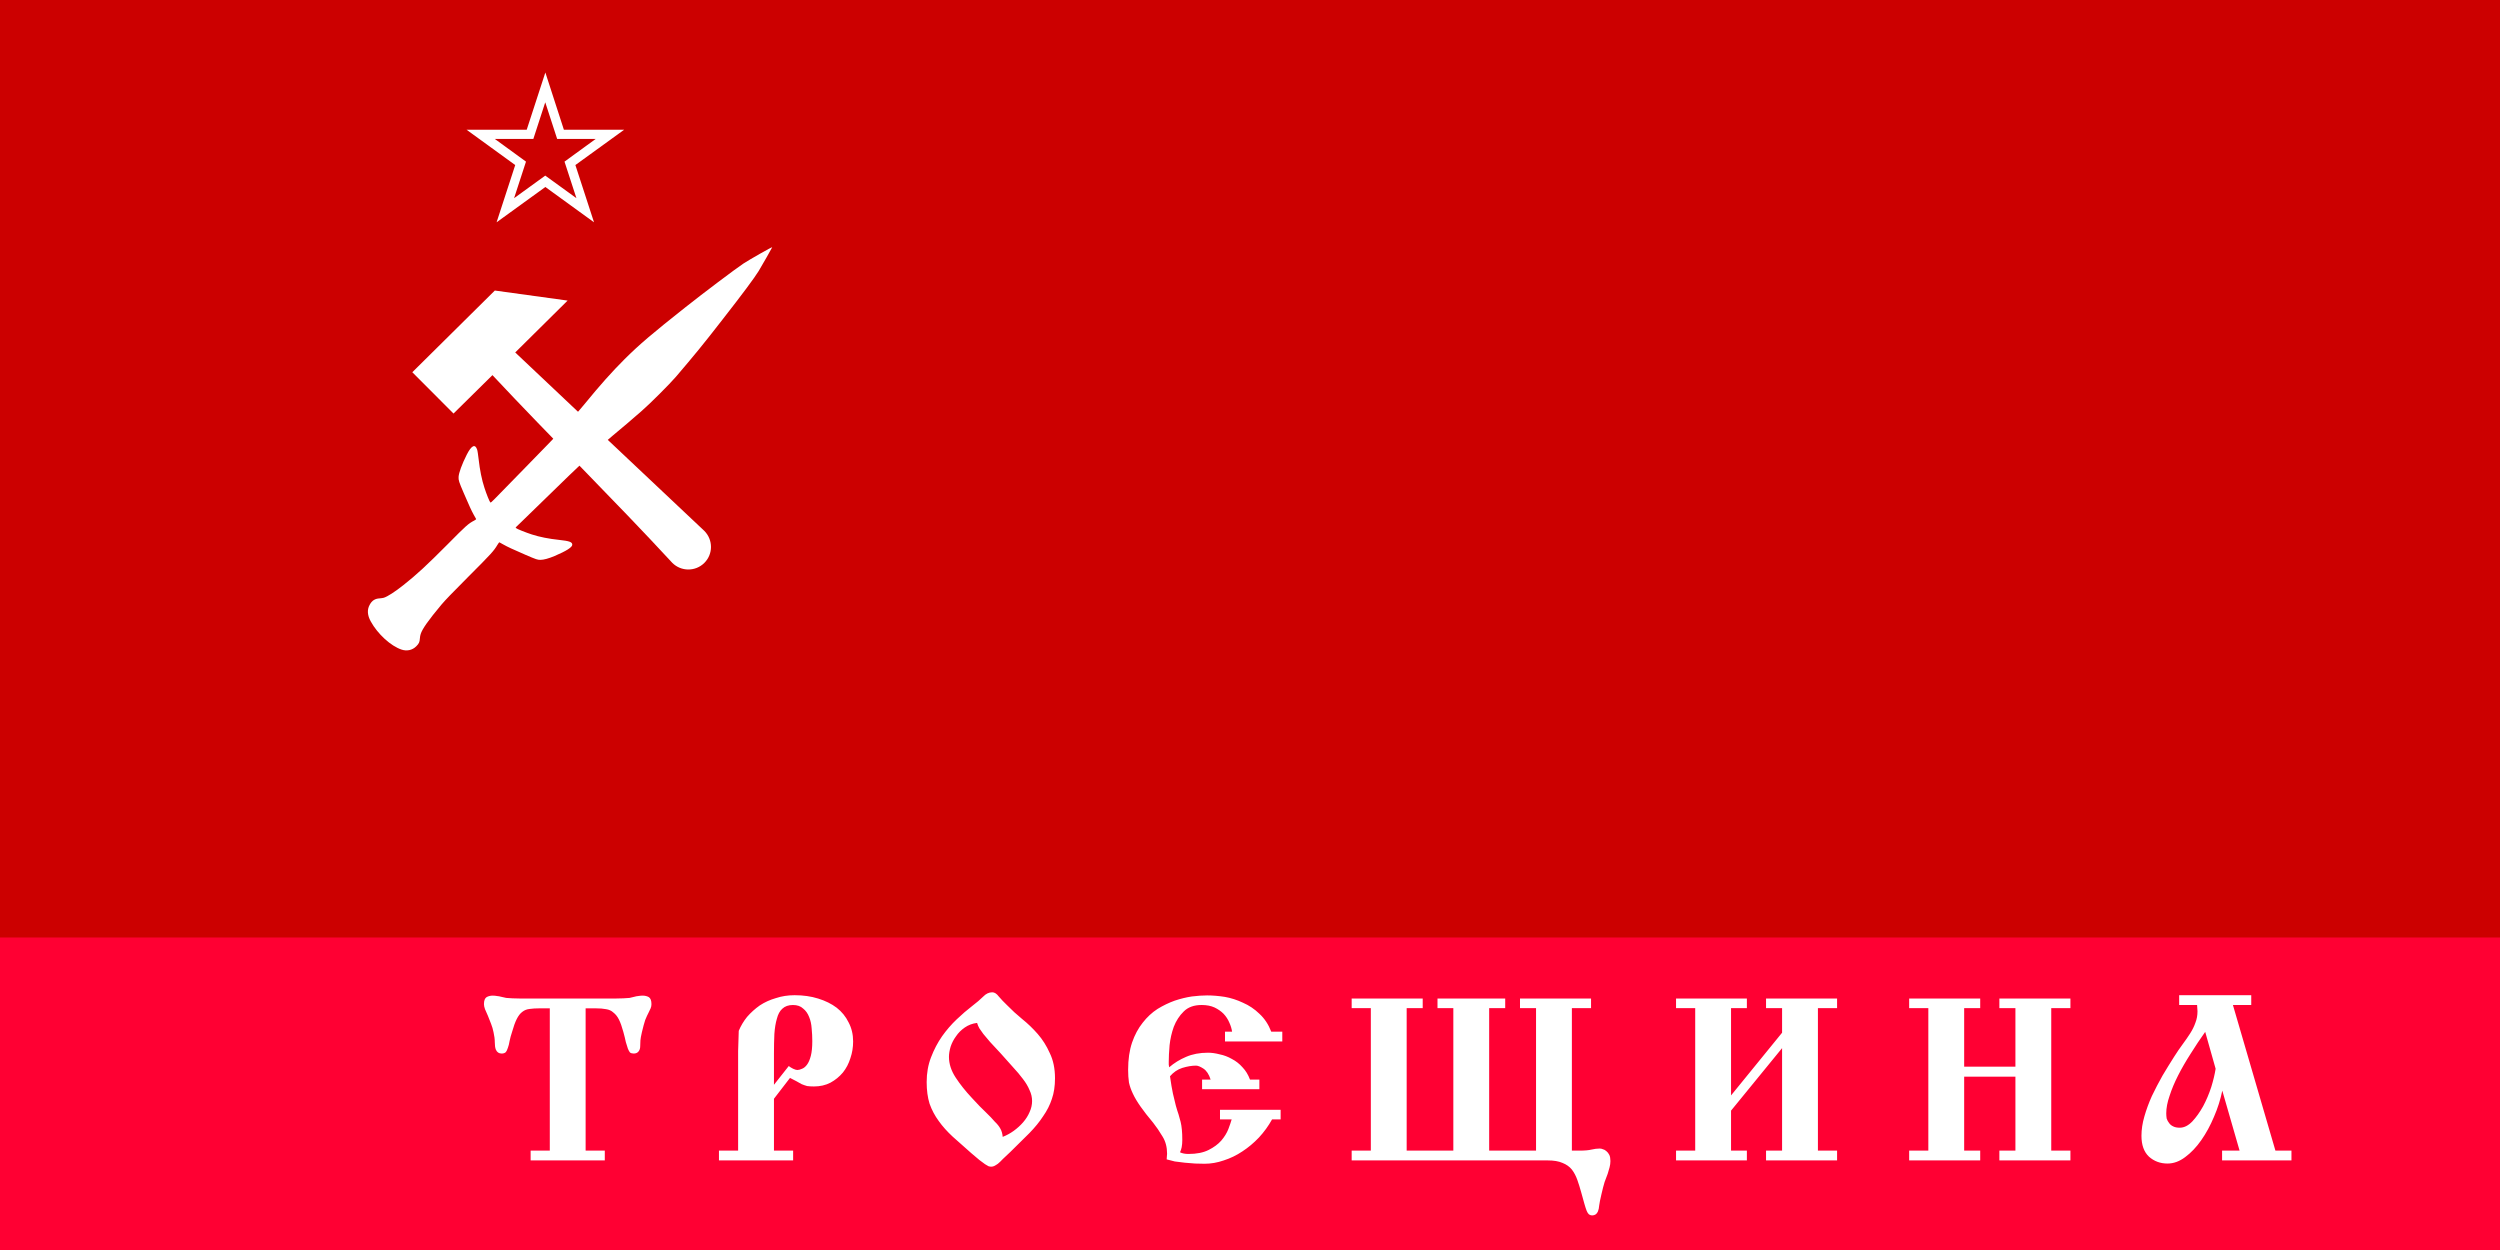
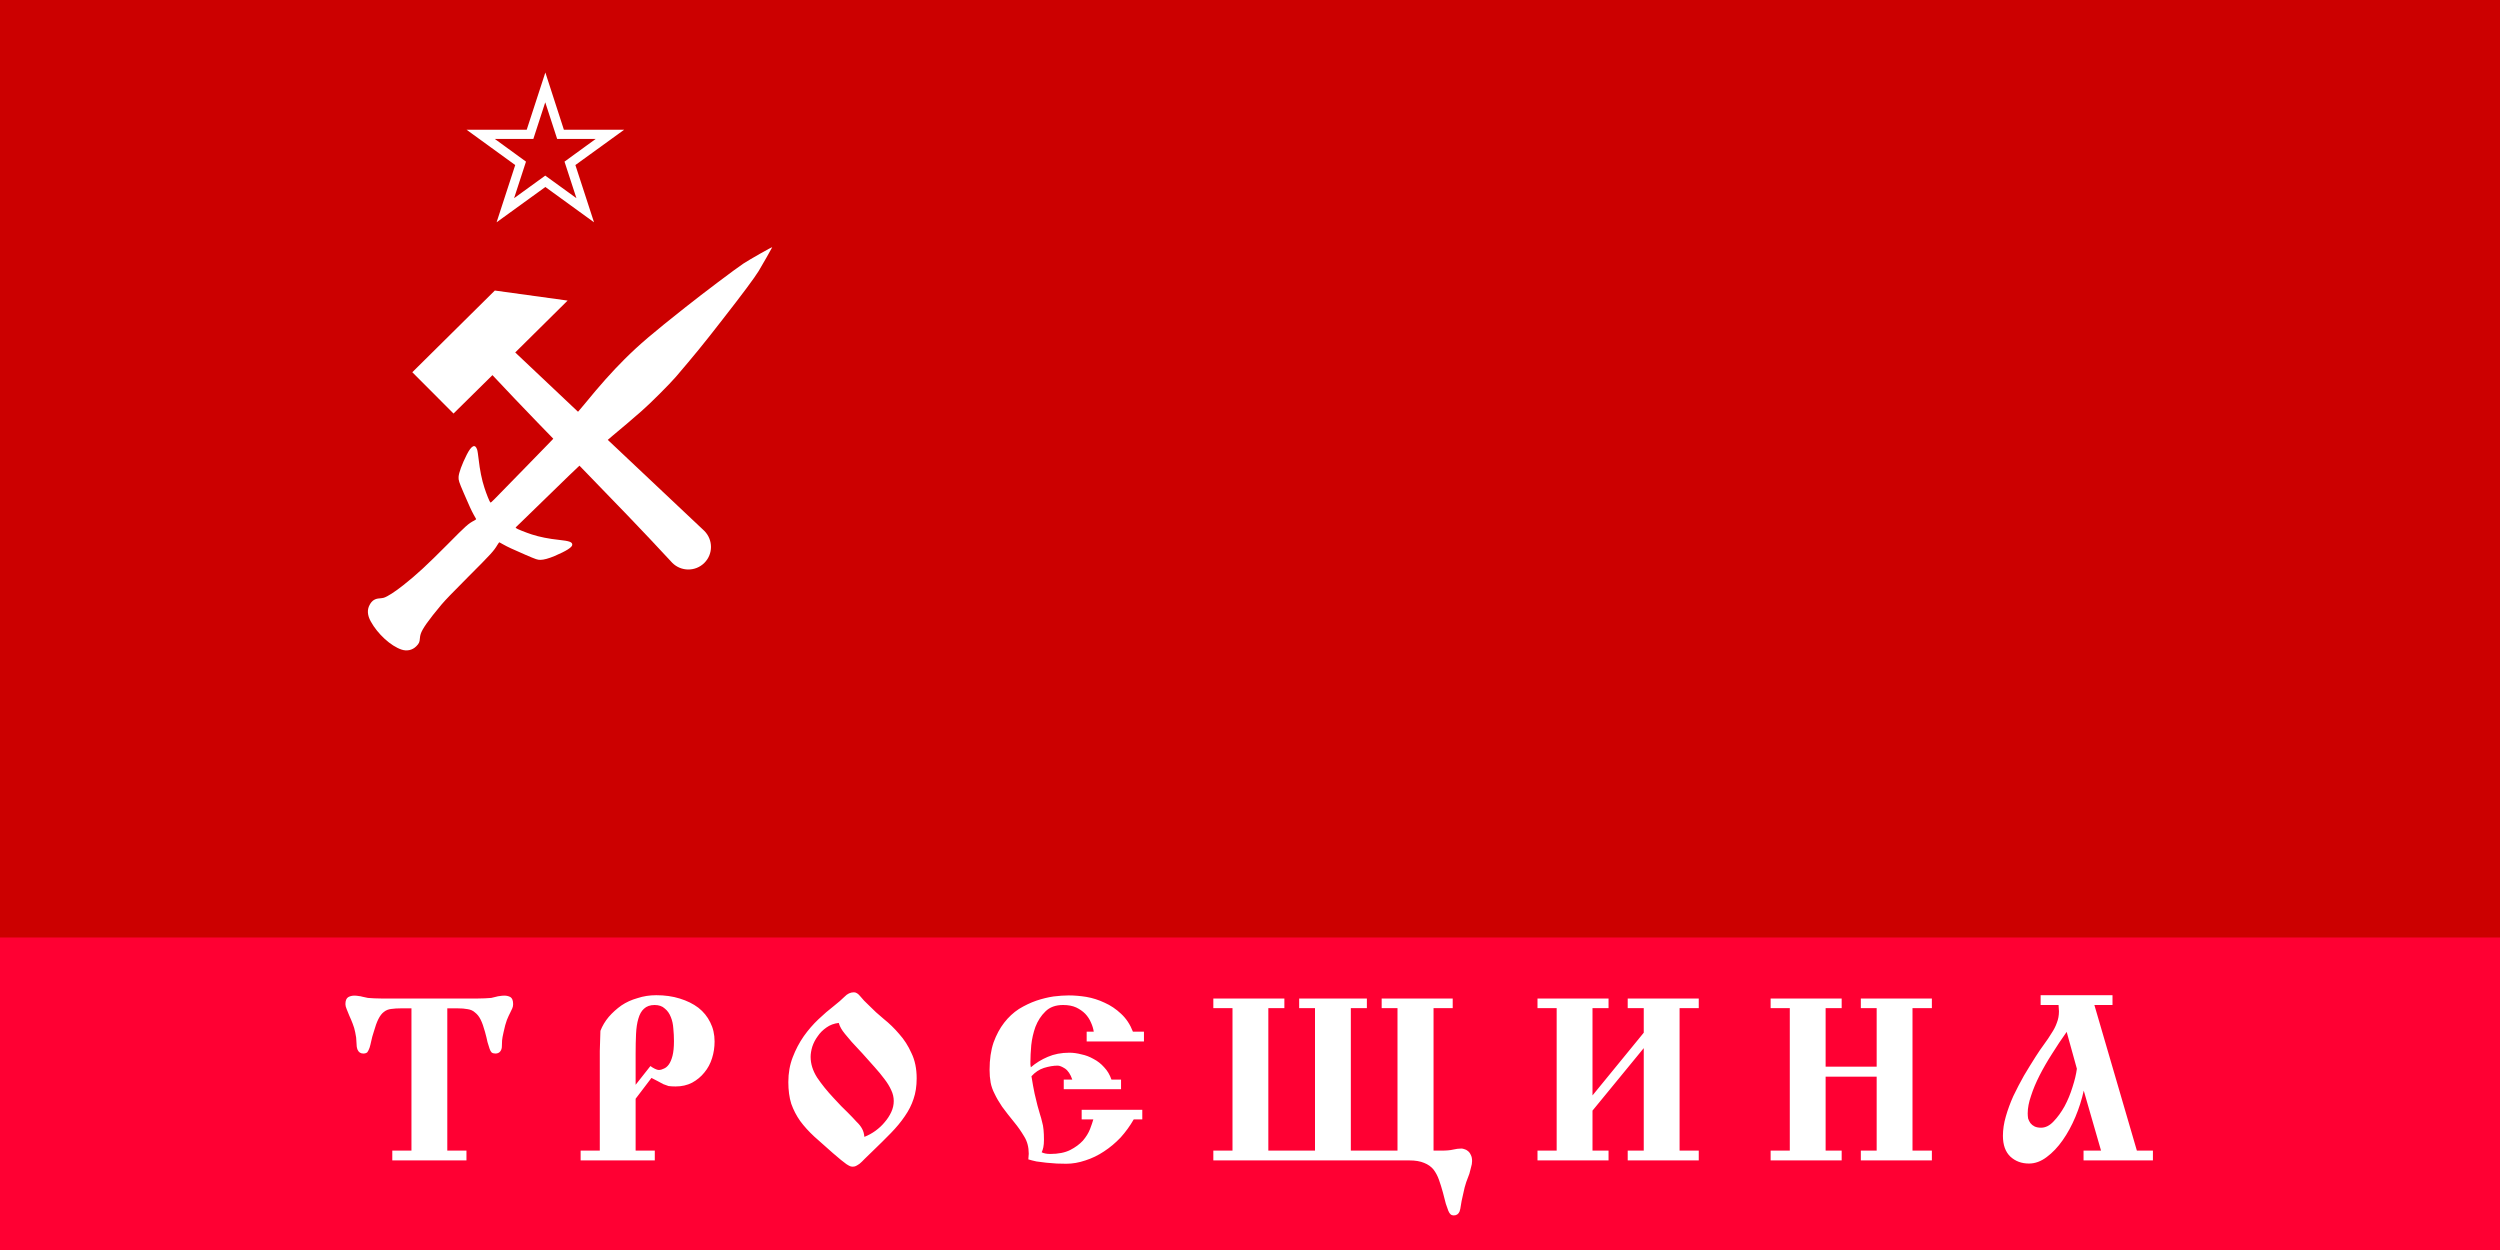
<svg xmlns="http://www.w3.org/2000/svg" width="1200" height="600">
  <rect id="Line1" width="1200" height="600" style="fill:#c00" />
  <rect id="Line2" y="450" width="1200" height="150" style="fill:#f03" />
  <g id="g2900" style="fill:white" transform="scale(0.497), translate(100, -10)">
    <path id="path11728" d="m444.6 135.3h58.2l-47.1 34.1 18 55.3-47-34.1-47.1 34.1 18-55.3-47-34.1h58.1l18-55.3zm-29.5 8.9h-37.2l30.1 21.9-11.5 35.3 30.1-21.8 30.1 21.8-11.5-35.3 30.1-21.9h-37.2l-11.5-35.4z" />
    <path id="rect4165-6" d="m377.9 290.6l70.3 9.7-50.6 50.1c60.9 57.5 121.9 115.2 182.7 172.4 8.5 8.6 8.5 22.4-0.1 30.9-8.6 8.5-22.4 8.4-30.9-0.1-56.7-61.4-116.6-120.3-173.7-181.3l-37.6 37.1-39.8-39.9z" />
    <path id="Layer" d="m360.8 444.2c0.4 1 1 5.3 1.5 9.6 1.1 9.9 3 19.6 5.6 27.4 1.9 5.9 4.9 13.4 5.7 14.1 0.3 0.3 1.4-0.6 4.4-3.7 2.3-2.3 15.4-15.8 29.3-30 36.5-37.3 44.6-46 56.8-60.8 15.7-19.2 26.7-31.5 39.2-44 14.4-14.3 26.3-24.4 58.5-49.9 17.9-14.2 48.2-37 56.1-42.3 6.3-4.1 27.9-16.4 27.9-15.8-0.1 0.5-9.7 17.3-13.1 23-4.3 6.9-15.2 21.6-35.2 47.2-17.9 23.1-27.1 34.3-44.7 54.9-5.5 6.5-25.6 26.6-33.3 33.2-9.6 8.4-17.9 15.5-27 23-14.9 12.3-29 25.5-67.2 62.8-8.8 8.6-18.6 18.2-21.8 21.2-5.1 4.7-5.7 5.5-5.4 5.8 0.9 0.9 10 4.5 15.6 6.3 7.4 2.4 16.5 4.2 26.1 5.2 10.3 1.1 13 2.1 12.9 4.8q-0.2 3.6-17.1 10.8c-5.7 2.4-10.5 3.7-13.6 3.7-2.9 0-3.7-0.2-14.8-5-12.4-5.4-16.8-7.4-21.4-10-1.6-0.9-3.1-1.7-3.4-1.9-0.3-0.1-0.9 0.6-2.1 2.6-3.4 5.7-5.6 8.2-27.7 30.3-17.1 17.2-22.3 22.6-26.3 27.3-12.6 15.1-18.4 23.3-20 28.3-0.4 1-0.7 3-0.8 4.4-0.2 3.5-0.9 4.9-3.5 7.5-3.7 3.7-8.9 4.9-14.1 3.2-10.4-3.4-23.2-15.1-29.8-27.2-3.3-5.9-3.7-11.3-1.1-16 2.2-4.2 5.2-6.1 9.8-6.3 1.4-0.1 3.1-0.4 3.9-0.6 3.7-1.2 10.7-5.7 18.9-12.2 12.9-10.2 22.4-19 42.7-39.4 18.1-18.3 19.9-19.9 25.8-23 1.5-0.8 1.8-1.2 1.7-1.5-0.2-0.3-1.2-2.1-2.3-4.1-2.3-4.2-4.1-8.1-9.7-21.1-4.5-10.5-5.1-12.2-4.9-15.4 0.2-3.9 3.2-12.2 7.9-21.5 4.5-8.9 8.1-10.7 10-4.9z" />
  </g>
-   <path id="1" style="fill:white" transform="translate(0, 20)" d="m254.7 537v-4.7h9.2v-68.3h-4.8q-2.9 0-4.9 0.3-2 0.2-3.5 1.4-1.5 1.1-2.7 3.5-1.1 2.2-2.2 6.1-0.8 2.4-1.2 4.4-0.3 1.9-0.8 3.2-0.4 1.4-1.1 2.2-0.7 0.6-1.9 0.6-2 0-2.8-1.9-0.5-1.3-0.5-3.5 0-2.2-0.6-4.8-0.4-2.1-1.2-4.1-0.8-2.1-1.5-3.8-0.8-1.8-1.4-3.2-0.5-1.4-0.5-2.4 0-2.6 1.3-3.4 1.3-0.7 2.9-0.7 1.1 0 2.1 0.2 1.1 0.1 1.7 0.3 1.4 0.3 2.7 0.6 1.4 0.1 3 0.2 1.7 0.1 4.1 0.1c0 0 0.7 0 0.8 0 0 0 0.6 0 0.7 0 0 0 0.6 0 0.6 0 0 0 0.4 0 0.5 0 0 0 2.4 0 2.4 0 0 0 34.6 0 34.7 0 0 0 0.2 0 0.3 0 0.1 0 0.2 0 0.2 0 0 0 0.6 0 0.7 0q0 0 0.1 0c0.1 0 0.8 0 0.8 0 0 0 0.2 0 0.3 0 0 0 2.3 0 2.3 0h0.6q2.4 0 4.1-0.1 1.8-0.1 3-0.2 1.3-0.3 2.5-0.6 0.6-0.2 1.6-0.3 1.1-0.2 2.2-0.2 1.6 0 2.9 0.7 1.3 0.8 1.3 3.4 0 1.1-0.4 2-0.3 0.7-1 2.1-0.7 1.3-1.6 3.5-0.7 2.1-1.6 5.9-0.6 2.6-0.7 3.9-0.1 1.2-0.1 2.8 0 1.5-0.8 2.5-0.8 1-2.3 1-1.1 0-1.8-0.5-0.5-0.6-1-1.8-0.4-1.2-1-3.2-0.4-2-1.2-4.9-1-3.7-2.1-5.9-1.1-2.2-2.7-3.4-1.4-1.3-3.5-1.6-2-0.4-5-0.4h-4.8v68.3h9.2v4.7zm90.4 0v-4.7h9.2c0-2.3 0-45.3 0-47.8q0.1-3.8 0.3-9.7 1.5-3.6 4-6.7 2.7-3.1 6.1-5.5 3.5-2.3 7.7-3.5 4.2-1.4 9-1.4 6.2 0 11.3 1.6 5.2 1.6 8.9 4.4 3.7 2.9 5.7 7 2.2 4.1 2.2 9.2 0 4.2-1.3 8-1.2 3.9-3.6 6.9-2.5 3-6 4.9-3.5 1.8-7.9 1.8-1.9 0-3.3-0.2-1.4-0.4-2.6-0.9-1.2-0.6-2.5-1.4-1.4-0.7-3.1-1.6l-7.7 10v24.9h9.2v4.7zm26.4-36.3l7.1-9q0.9 0.7 2.1 1.3 1.3 0.6 2 0.6 1 0 2.3-0.6 1.3-0.5 2.4-2 1.1-1.5 1.8-4.2 0.7-2.7 0.7-7.1 0-3-0.3-6-0.2-3.1-1.2-5.5-1-2.6-2.9-4.1-1.8-1.7-4.9-1.7-3.2 0-5.1 1.8-1.8 1.6-2.6 4.8-0.9 3-1.2 7.3-0.2 4.3-0.2 9.4zm104.3 39.3q-0.6 0-1.3-0.2-0.6-0.3-1.7-1-1-0.8-2.7-2-1.6-1.3-3.9-3.3-4.9-4.3-8.9-7.9-4-3.7-6.7-7.5-2.8-3.8-4.4-8.3-1.4-4.5-1.4-10.4 0-6.5 2.1-11.9 2.1-5.5 5.3-10.1 3.2-4.5 7-8.1 3.9-3.7 7.3-6.3 3.4-2.6 5.4-4.6 2-2.1 4.4-2.1 1.6 0 3.1 2 1.6 1.9 4.1 4.3 3.2 3.3 7.1 6.5 4 3.2 7.5 7.2 3.5 4 5.8 9.2 2.5 5.1 2.5 12.1 0 5.6-1.5 9.9-1.4 4.3-4.2 8.3-2.6 4-6.6 8.1-4 4-9.1 9-2.1 2-3.6 3.4-1.3 1.4-2.4 2.3-1 0.7-1.8 1.1-0.7 0.3-1.4 0.3zm5.5-14.3q2.8-1.1 5.3-2.9 2.6-1.9 4.5-4.1 2-2.3 3.1-4.9 1.2-2.6 1.2-5.3 0-2.7-1.2-5.2-1.1-2.7-3.2-5.4-2-2.7-4.8-5.7-2.7-3-5.8-6.5-3.2-3.4-5.2-5.6-1.9-2.2-3.2-3.8-1.2-1.6-1.9-2.7-0.7-1.2-1.1-2.6-3.3 0.4-5.9 2.2-2.6 1.8-4.2 4.2-1.7 2.3-2.6 5-0.8 2.7-0.8 4.9 0 5 3.2 9.9 3.2 4.9 7.8 9.8 4 4.4 6.7 6.9 2.7 2.6 4.3 4.5 1.8 1.7 2.7 3.4 0.9 1.6 1.1 3.9zm123.2-22.9h-27.5v-4.6h4.1q-1.2-3.8-3.5-5.3-2.2-1.4-3.5-1.4-3 0-6.6 1.1-3.4 1.1-5.9 4 0.7 5 1.4 8.3 0.8 3.4 1.4 5.8 0.7 2.5 1.3 4.2 0.5 1.8 1 3.6 0.4 1.6 0.6 3.8 0.2 2 0.2 4.9 0 2-0.3 3.5-0.3 1.4-0.8 2.4 1.6 0.8 4.1 0.8 5.8 0 9.6-1.9 3.8-1.9 6.1-4.5 2.3-2.7 3.4-5.5 1.1-2.9 1.6-4.7h-5.6v-4.6h29.1v4.6h-4.1q-2.6 4.7-6.3 8.7-3.7 3.9-8 6.7-4.2 2.8-8.9 4.3-4.6 1.6-9.2 1.6-2.1 0-4.5-0.1-2.5-0.2-5-0.4-2.5-0.3-4.8-0.6-2.2-0.5-3.9-1 0.1-0.7 0.1-1.4 0.1-0.6 0.1-1.3 0-4.8-2.2-8.3-2.2-3.7-4.5-6.6-3.7-4.4-6-7.7-2.4-3.4-3.7-6.2-1.3-2.7-1.9-5.4-0.4-2.8-0.4-6.1 0-7.5 1.9-13.1 1.9-5.5 5.1-9.5 3.1-4 7.1-6.6 4.1-2.5 8.3-4 4.2-1.4 8.2-2 4.1-0.5 7.3-0.5 4 0 8.5 0.7 4.5 0.8 8.7 2.8 4.4 1.9 7.9 5.3 3.7 3.4 5.7 8.6h5.3v4.7h-27.5v-4.7h3.4q-0.3-2.1-1.3-4.3-1-2.4-2.8-4.3-1.8-1.8-4.3-3-2.6-1.2-6.2-1.2-5.5 0-8.6 3.1-3.1 3-4.8 7.4-1.5 4.2-2 8.8-0.4 4.7-0.4 7.9 0 0.7 0 1.4 0.1 0.6 0.2 1.3 3.6-3.1 8.1-5 4.6-2 10.5-2 2.7 0 5.7 0.8 3 0.6 5.8 2.2 2.9 1.5 5.1 4 2.3 2.4 3.6 5.9h4.5zm44.3 34.2v-4.7h9.2v-68.4h-9.2v-4.6h34.1v4.6h-7.7v68.4h22.4v-68.4h-7.6v-4.6h32.5v4.6h-7.7v68.4h22.5v-68.4h-7.7v-4.6h34.1v4.6h-9.2v68.4h3.7q3.7 0 5.7-0.5 2.1-0.5 4-0.5 0.7 0 1.4 0.3 0.9 0.2 1.7 0.9 0.9 0.7 1.5 1.9 0.5 1.1 0.5 2.9 0 1.5-0.4 3-0.4 1.3-0.9 3.1-0.6 1.7-1.5 4-0.7 2.3-1.5 5.8-0.9 3.8-1.1 5.5-0.1 1.6-0.6 2.8-0.8 1.9-2.8 1.9-0.8 0-1.5-0.5-0.6-0.5-1.1-1.7-0.5-1.3-1.1-3.4-0.6-2.1-1.5-5.4-0.9-3.3-1.9-6.1-1-2.8-2.6-4.9-1.7-2.1-4.5-3.2-2.7-1.2-7.1-1.2zm155.7 0v-4.7h9.2v-68.4h-9.2v-4.6h34v4.6h-7.6v41.9l24.5-30.1v-11.8h-7.7v-4.6h34.1v4.6h-9.2v68.4h9.2v4.7h-34.1v-4.7h7.7v-49.2l-24.5 30v19.2h7.6v4.7zm111.9 0v-4.7h9.2v-68.4h-9.2v-4.6h34.1v4.6h-7.7v28.1h24.6v-28.1h-7.7v-4.6h34.1v4.6h-9.2v68.4h9.2v4.7h-34.1v-4.7h7.7v-35.5h-24.6v35.5h7.7v4.7zm150.2 0v-4.7h8.4l-8.3-28.8q-1.3 6.4-4 12.6-2.6 6.2-6.1 11.2-3.5 5-7.7 8.1-4.1 3.1-8.5 3.1-5.2 0-8.9-3.3-3.6-3.4-3.6-10 0-4.5 1.4-9.3 1.4-4.9 3.6-9.8 2.4-5 5.1-9.8 2.8-4.7 5.6-9.1 2.1-3.3 4.1-6 2-2.7 3.6-5.2 1.6-2.5 2.5-5.1 1-2.5 1-5.5 0-0.8-0.1-1.5 0-0.8-0.1-1.5h-8.6v-4.7h34.6v4.7h-8.8l20.4 69.9h7.7v4.7zm-3.1-44l-5-17.7q-3.7 5.2-7 10.5-3.4 5.3-6 10.4-2.6 5.1-4.1 9.8-1.6 4.6-1.6 8.4 0 1.2 0.2 2.5 0.4 1.2 1.2 2.2 0.7 1 2 1.6 1.2 0.6 3.1 0.6 3.1 0 6-3 2.8-3 5.2-7.3 2.3-4.3 3.9-9.2 1.5-4.9 2.1-8.8z" />
+   <path id="1" style="fill:white" transform="translate(0, 20)" d="m188.3 537v-4.7h9.2v-68.3h-4.8q-2.9 0-4.9 0.3-2 0.2-3.5 1.4-1.5 1.1-2.7 3.5-1.1 2.2-2.2 6.1-0.8 2.4-1.2 4.4-0.4 1.9-0.8 3.2-0.5 1.4-1.1 2.2-0.7 0.6-1.9 0.6-2 0-2.8-1.9-0.5-1.3-0.5-3.5 0-2.2-0.6-4.8-0.4-2.1-1.2-4.1-0.8-2.1-1.6-3.8-0.7-1.8-1.3-3.2-0.6-1.4-0.6-2.4 0-2.6 1.4-3.4 1.3-0.7 2.9-0.7 1.1 0 2.1 0.2 1.1 0.1 1.6 0.3 1.5 0.3 2.8 0.6 1.3 0.1 3 0.2 1.7 0.1 4.1 0.1c0 0 0.7 0 0.8 0 0 0 0.6 0 0.7 0 0 0 0.6 0 0.6 0 0 0 0.4 0 0.5 0 0 0 2.3 0 2.4 0 0 0 34.6 0 34.6 0 0 0 0.3 0 0.4 0 0.1 0 0.2 0 0.2 0 0 0 0.6 0 0.7 0q0 0 0.1 0c0.1 0 0.8 0 0.8 0 0 0 0.2 0 0.3 0 0 0 2.2 0 2.3 0h0.6q2.4 0 4.1-0.1 1.8-0.1 3-0.2 1.3-0.3 2.5-0.6 0.6-0.2 1.6-0.3 1.1-0.2 2.2-0.2 1.6 0 2.9 0.7 1.3 0.8 1.3 3.4 0 1.1-0.4 2-0.4 0.7-1 2.1-0.7 1.3-1.6 3.5-0.8 2.1-1.6 5.9-0.6 2.6-0.7 3.9-0.1 1.2-0.1 2.8 0 1.5-0.8 2.5-0.8 1-2.3 1-1.1 0-1.8-0.5-0.6-0.6-1-1.8-0.4-1.2-1-3.2-0.4-2-1.2-4.9-1-3.7-2.1-5.9-1.1-2.2-2.7-3.4-1.4-1.3-3.5-1.6-2-0.4-5-0.4h-4.8v68.3h9.2v4.7zm90.4 0v-4.7h9.2c0-2.3 0-45.3 0-47.8q0.1-3.8 0.3-9.7 1.4-3.6 4-6.7 2.7-3.1 6.1-5.5 3.4-2.3 7.7-3.5 4.2-1.4 9-1.4 6.2 0 11.3 1.6 5.2 1.6 8.9 4.4 3.7 2.9 5.7 7 2.1 4.1 2.1 9.2 0 4.2-1.2 8-1.2 3.9-3.7 6.9-2.4 3-5.9 4.9-3.5 1.8-7.9 1.8-1.9 0-3.4-0.2-1.3-0.4-2.5-0.9-1.2-0.6-2.6-1.4-1.3-0.7-3.1-1.6l-7.6 10v24.9h9.2v4.7zm26.4-36.3l7.1-9q0.9 0.7 2.1 1.3 1.2 0.6 2 0.6 1 0 2.2-0.6 1.4-0.5 2.5-2 1.1-1.5 1.8-4.2 0.7-2.7 0.7-7.1 0-3-0.3-6-0.2-3.1-1.2-5.5-1-2.6-2.9-4.1-1.8-1.7-4.9-1.7-3.2 0-5.1 1.8-1.8 1.6-2.7 4.8-0.9 3-1.1 7.3-0.2 4.3-0.2 9.4zm104.2 39.3q-0.5 0-1.2-0.2-0.7-0.3-1.8-1-1-0.8-2.6-2-1.6-1.3-3.9-3.3-4.9-4.3-8.9-7.9-4-3.7-6.8-7.5-2.7-3.8-4.3-8.3-1.4-4.5-1.4-10.4 0-6.5 2.1-11.9 2.1-5.5 5.3-10.1 3.2-4.5 7-8.1 3.9-3.7 7.3-6.3 3.3-2.6 5.3-4.6 2-2.1 4.5-2.1 1.5 0 3.1 2 1.5 1.9 4.1 4.3 3.2 3.3 7.1 6.5 4 3.2 7.4 7.2 3.6 4 5.9 9.2 2.5 5.1 2.5 12.1 0 5.6-1.5 9.9-1.4 4.3-4.2 8.3-2.7 4-6.7 8.1-3.9 4-9.1 9-2.1 2-3.5 3.4-1.3 1.4-2.4 2.3-1 0.7-1.8 1.1-0.7 0.3-1.5 0.3zm5.6-14.3q2.8-1.1 5.3-2.9 2.6-1.9 4.4-4.1 2-2.3 3.2-4.9 1.2-2.6 1.2-5.3 0-2.7-1.2-5.2-1.2-2.7-3.3-5.4-2-2.7-4.7-5.7-2.7-3-5.8-6.5-3.2-3.4-5.2-5.6-1.9-2.2-3.2-3.8-1.3-1.6-1.9-2.7-0.7-1.2-1.1-2.6-3.4 0.4-5.9 2.2-2.6 1.8-4.2 4.2-1.7 2.3-2.6 5-0.8 2.7-0.8 4.9 0 5 3.1 9.9 3.3 4.9 7.9 9.8 4 4.4 6.7 6.9 2.6 2.6 4.3 4.5 1.8 1.7 2.7 3.4 0.9 1.6 1.1 3.9zm123.2-22.9h-27.5v-4.6h4.1q-1.3-3.8-3.5-5.3-2.2-1.4-3.5-1.4-3 0-6.6 1.1-3.4 1.1-6 4 0.8 5 1.5 8.3 0.8 3.4 1.4 5.8 0.7 2.5 1.2 4.2 0.6 1.8 1 3.6 0.5 1.6 0.7 3.8 0.2 2 0.2 4.9 0 2-0.3 3.5-0.3 1.4-0.8 2.4 1.6 0.8 4.1 0.8 5.8 0 9.6-1.9 3.7-1.9 6.1-4.5 2.3-2.7 3.4-5.5 1.1-2.9 1.6-4.7h-5.6v-4.6h29.1v4.6h-4.1q-2.7 4.7-6.3 8.7-3.7 3.9-8 6.7-4.2 2.8-8.9 4.3-4.7 1.6-9.2 1.6-2.1 0-4.6-0.1-2.4-0.2-5-0.4-2.4-0.3-4.7-0.6-2.3-0.5-3.9-1 0.1-0.7 0.1-1.4 0.1-0.6 0.1-1.3 0-4.8-2.2-8.3-2.2-3.7-4.6-6.6-3.6-4.4-6-7.7-2.3-3.4-3.6-6.2-1.4-2.7-1.9-5.4-0.5-2.8-0.5-6.1 0-7.5 1.9-13.1 2-5.5 5.1-9.5 3.1-4 7.1-6.6 4.1-2.5 8.4-4 4.2-1.4 8.2-2 4.1-0.5 7.3-0.5 4 0 8.4 0.7 4.6 0.8 8.8 2.8 4.3 1.9 7.9 5.3 3.7 3.4 5.7 8.6h5.3v4.7h-27.5v-4.7h3.4q-0.3-2.1-1.3-4.3-1-2.4-2.8-4.3-1.8-1.8-4.3-3-2.6-1.2-6.3-1.2-5.4 0-8.5 3.1-3.1 3-4.8 7.4-1.5 4.2-2 8.8-0.4 4.7-0.4 7.9 0 0.7 0 1.4 0.1 0.6 0.2 1.3 3.6-3.1 8.1-5 4.6-2 10.4-2 2.8 0 5.8 0.8 3 0.6 5.8 2.2 2.9 1.5 5.1 4 2.3 2.4 3.5 5.9h4.6zm44.3 34.2v-4.7h9.2v-68.4h-9.2v-4.6h34.1v4.6h-7.7v68.4h22.4v-68.4h-7.6v-4.6h32.5v4.6h-7.7v68.4h22.4v-68.4h-7.6v-4.6h34.1v4.6h-9.2v68.4h3.7q3.7 0 5.7-0.5 2.1-0.5 4-0.5 0.6 0 1.4 0.3 0.9 0.2 1.7 0.9 0.9 0.7 1.4 1.9 0.6 1.1 0.6 2.9 0 1.5-0.5 3-0.3 1.3-0.8 3.1-0.6 1.7-1.5 4-0.8 2.3-1.5 5.8-0.9 3.8-1.1 5.5-0.2 1.6-0.6 2.8-0.8 1.9-2.8 1.9-0.9 0-1.5-0.5-0.6-0.5-1.1-1.7-0.5-1.3-1.2-3.4-0.5-2.1-1.4-5.4-0.9-3.3-1.9-6.1-1-2.8-2.6-4.9-1.7-2.1-4.5-3.2-2.8-1.2-7.1-1.2zm155.6 0v-4.7h9.2v-68.4h-9.2v-4.6h34.1v4.6h-7.7v41.9l24.6-30.1v-11.8h-7.7v-4.6h34.1v4.6h-9.2v68.4h9.2v4.7h-34.1v-4.7h7.7v-49.2l-24.6 30v19.2h7.7v4.7zm111.9 0v-4.7h9.2v-68.4h-9.2v-4.6h34.1v4.6h-7.7v28.1h24.5v-28.1h-7.6v-4.6h34.1v4.6h-9.3v68.4h9.3v4.7h-34.1v-4.7h7.6v-35.5h-24.5v35.5h7.7v4.7zm150.2 0v-4.7h8.4l-8.3-28.8q-1.4 6.4-4 12.6-2.6 6.2-6.1 11.2-3.5 5-7.7 8.1-4.1 3.1-8.5 3.1-5.3 0-8.9-3.3-3.6-3.4-3.6-10 0-4.5 1.4-9.3 1.4-4.9 3.6-9.8 2.4-5 5.1-9.8 2.8-4.7 5.6-9.1 2.1-3.3 4.1-6 2-2.7 3.5-5.2 1.7-2.5 2.6-5.1 1-2.5 1-5.5 0-0.8-0.1-1.5 0-0.8-0.1-1.5h-8.6v-4.7h34.5v4.7h-8.7l20.4 69.9h7.7v4.7zm-3.2-44l-4.9-17.7q-3.7 5.2-7 10.5-3.4 5.3-6 10.4-2.6 5.1-4.1 9.8-1.6 4.6-1.6 8.4 0 1.2 0.2 2.5 0.4 1.2 1.1 2.2 0.8 1 2 1.6 1.3 0.6 3.1 0.6 3.2 0 6-3 2.9-3 5.3-7.3 2.3-4.3 3.8-9.2 1.6-4.9 2.1-8.8z" />
</svg>
